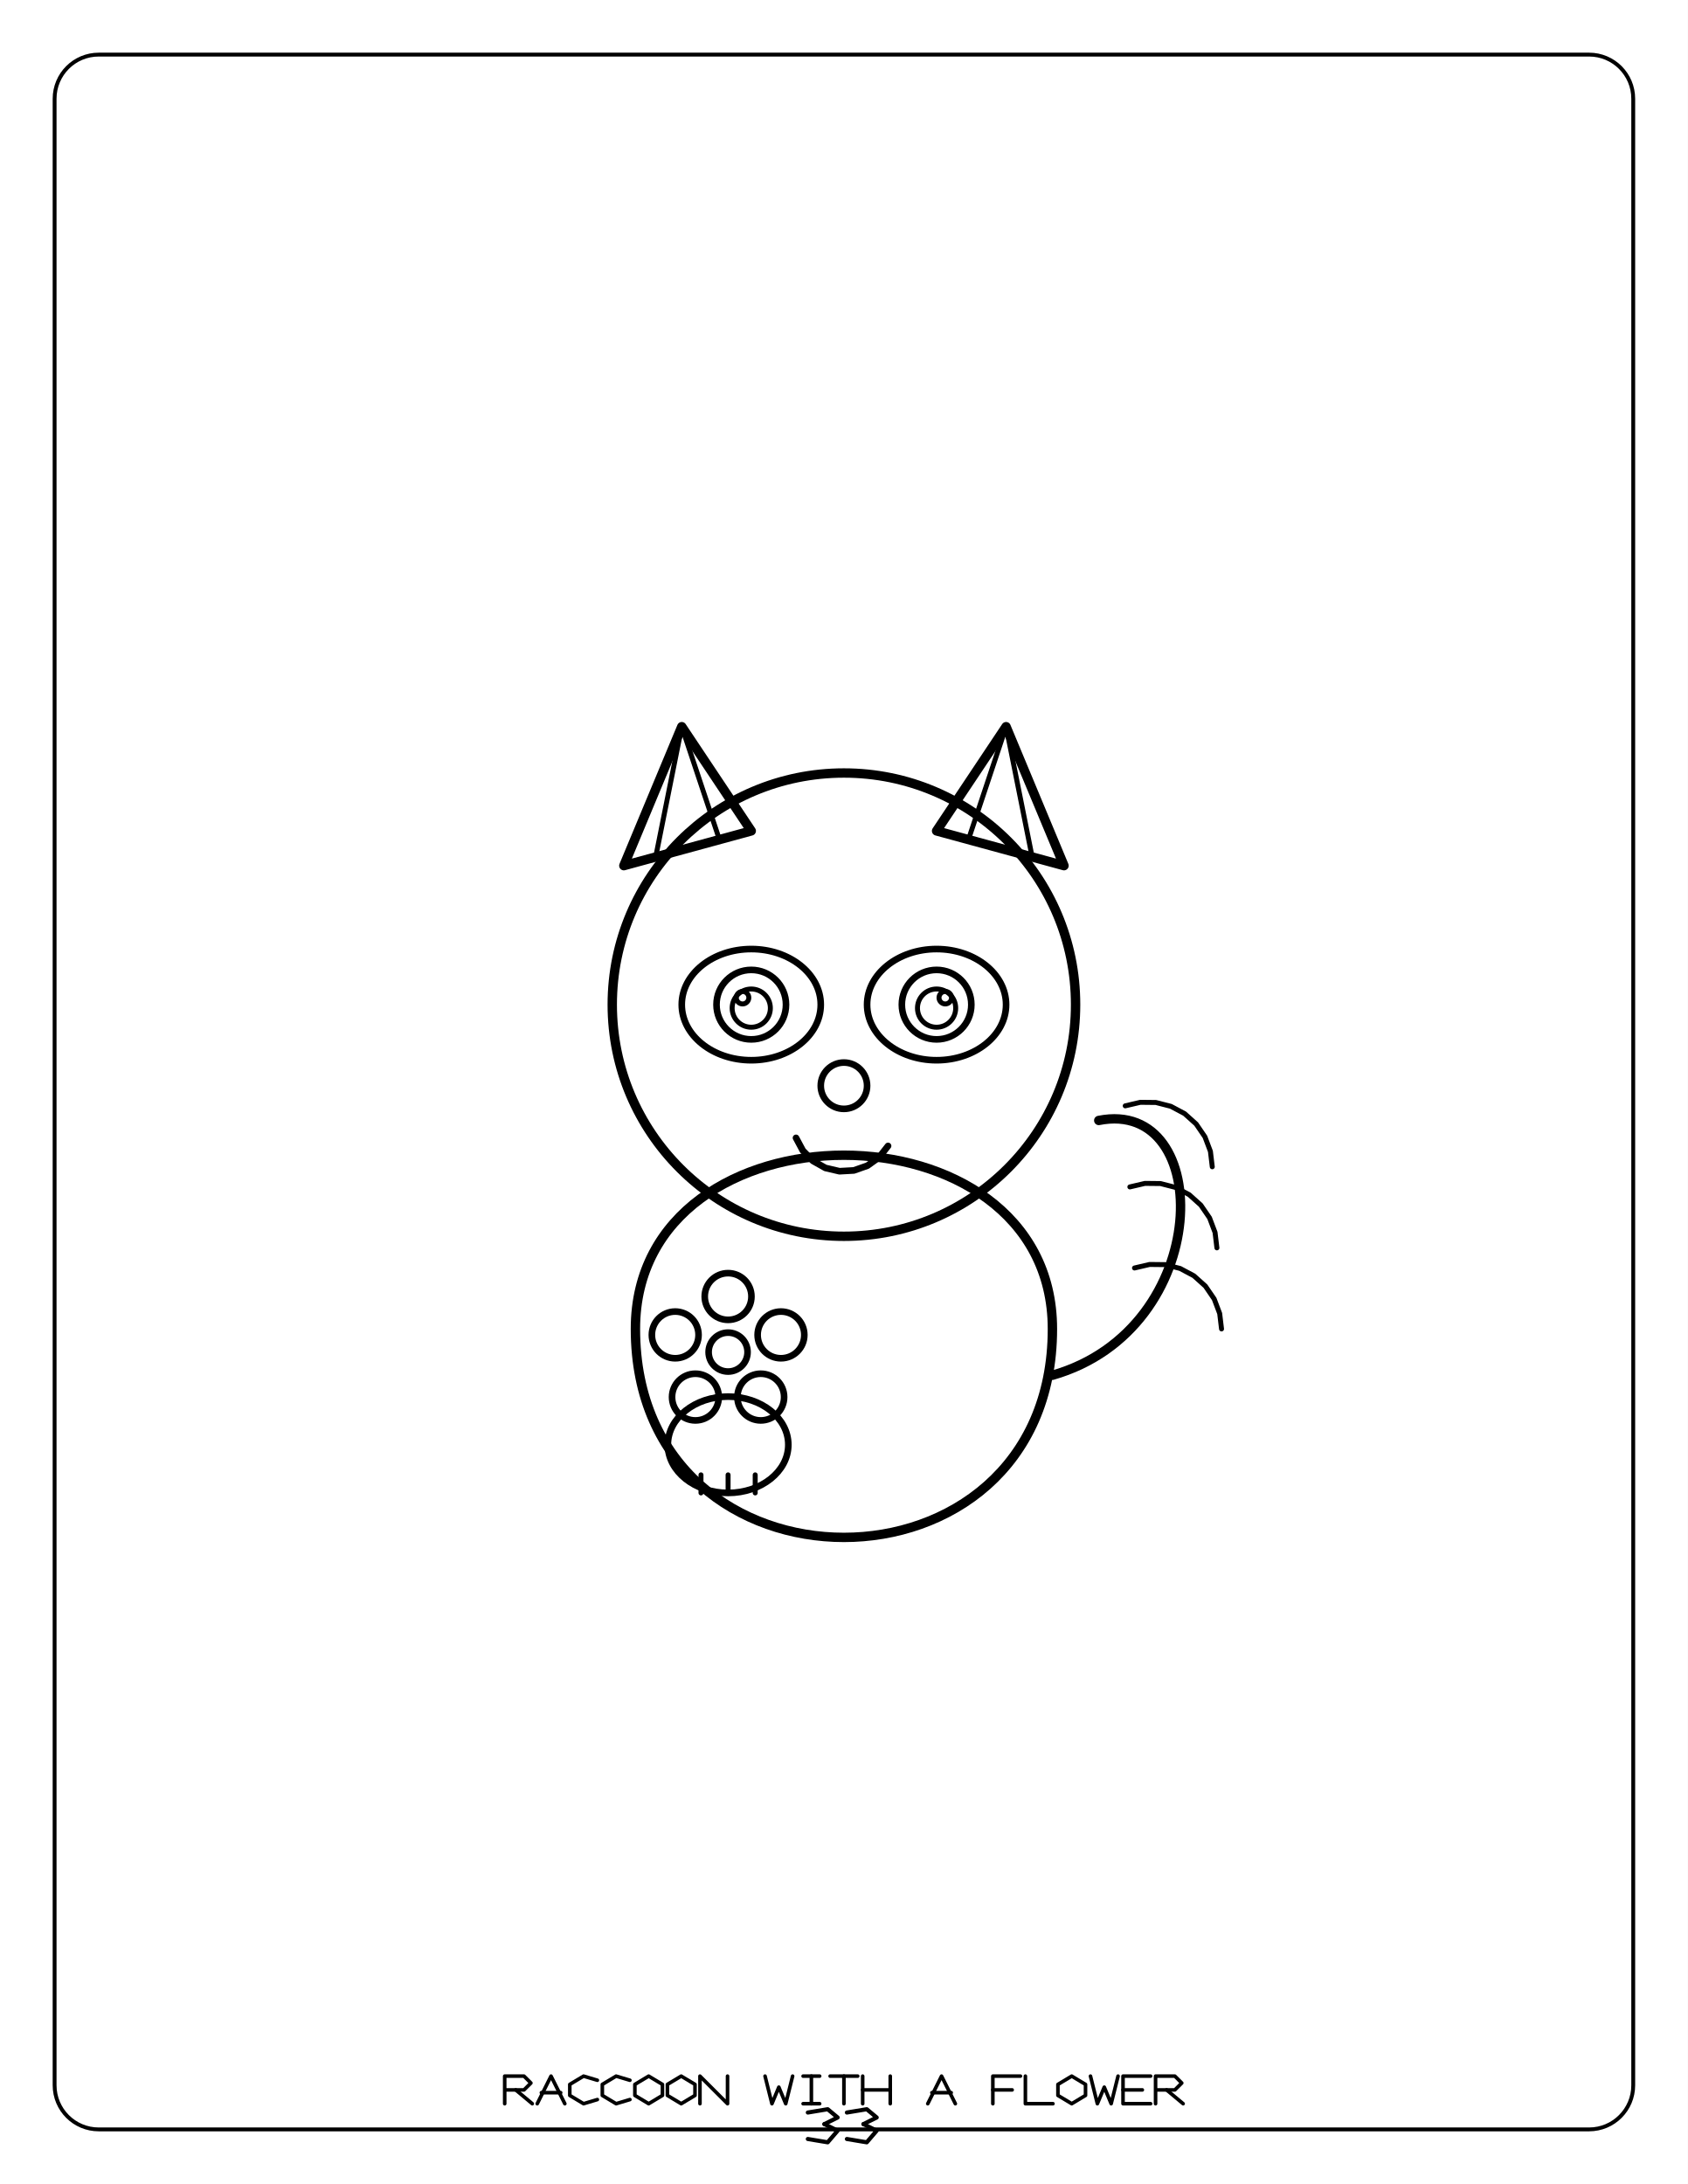
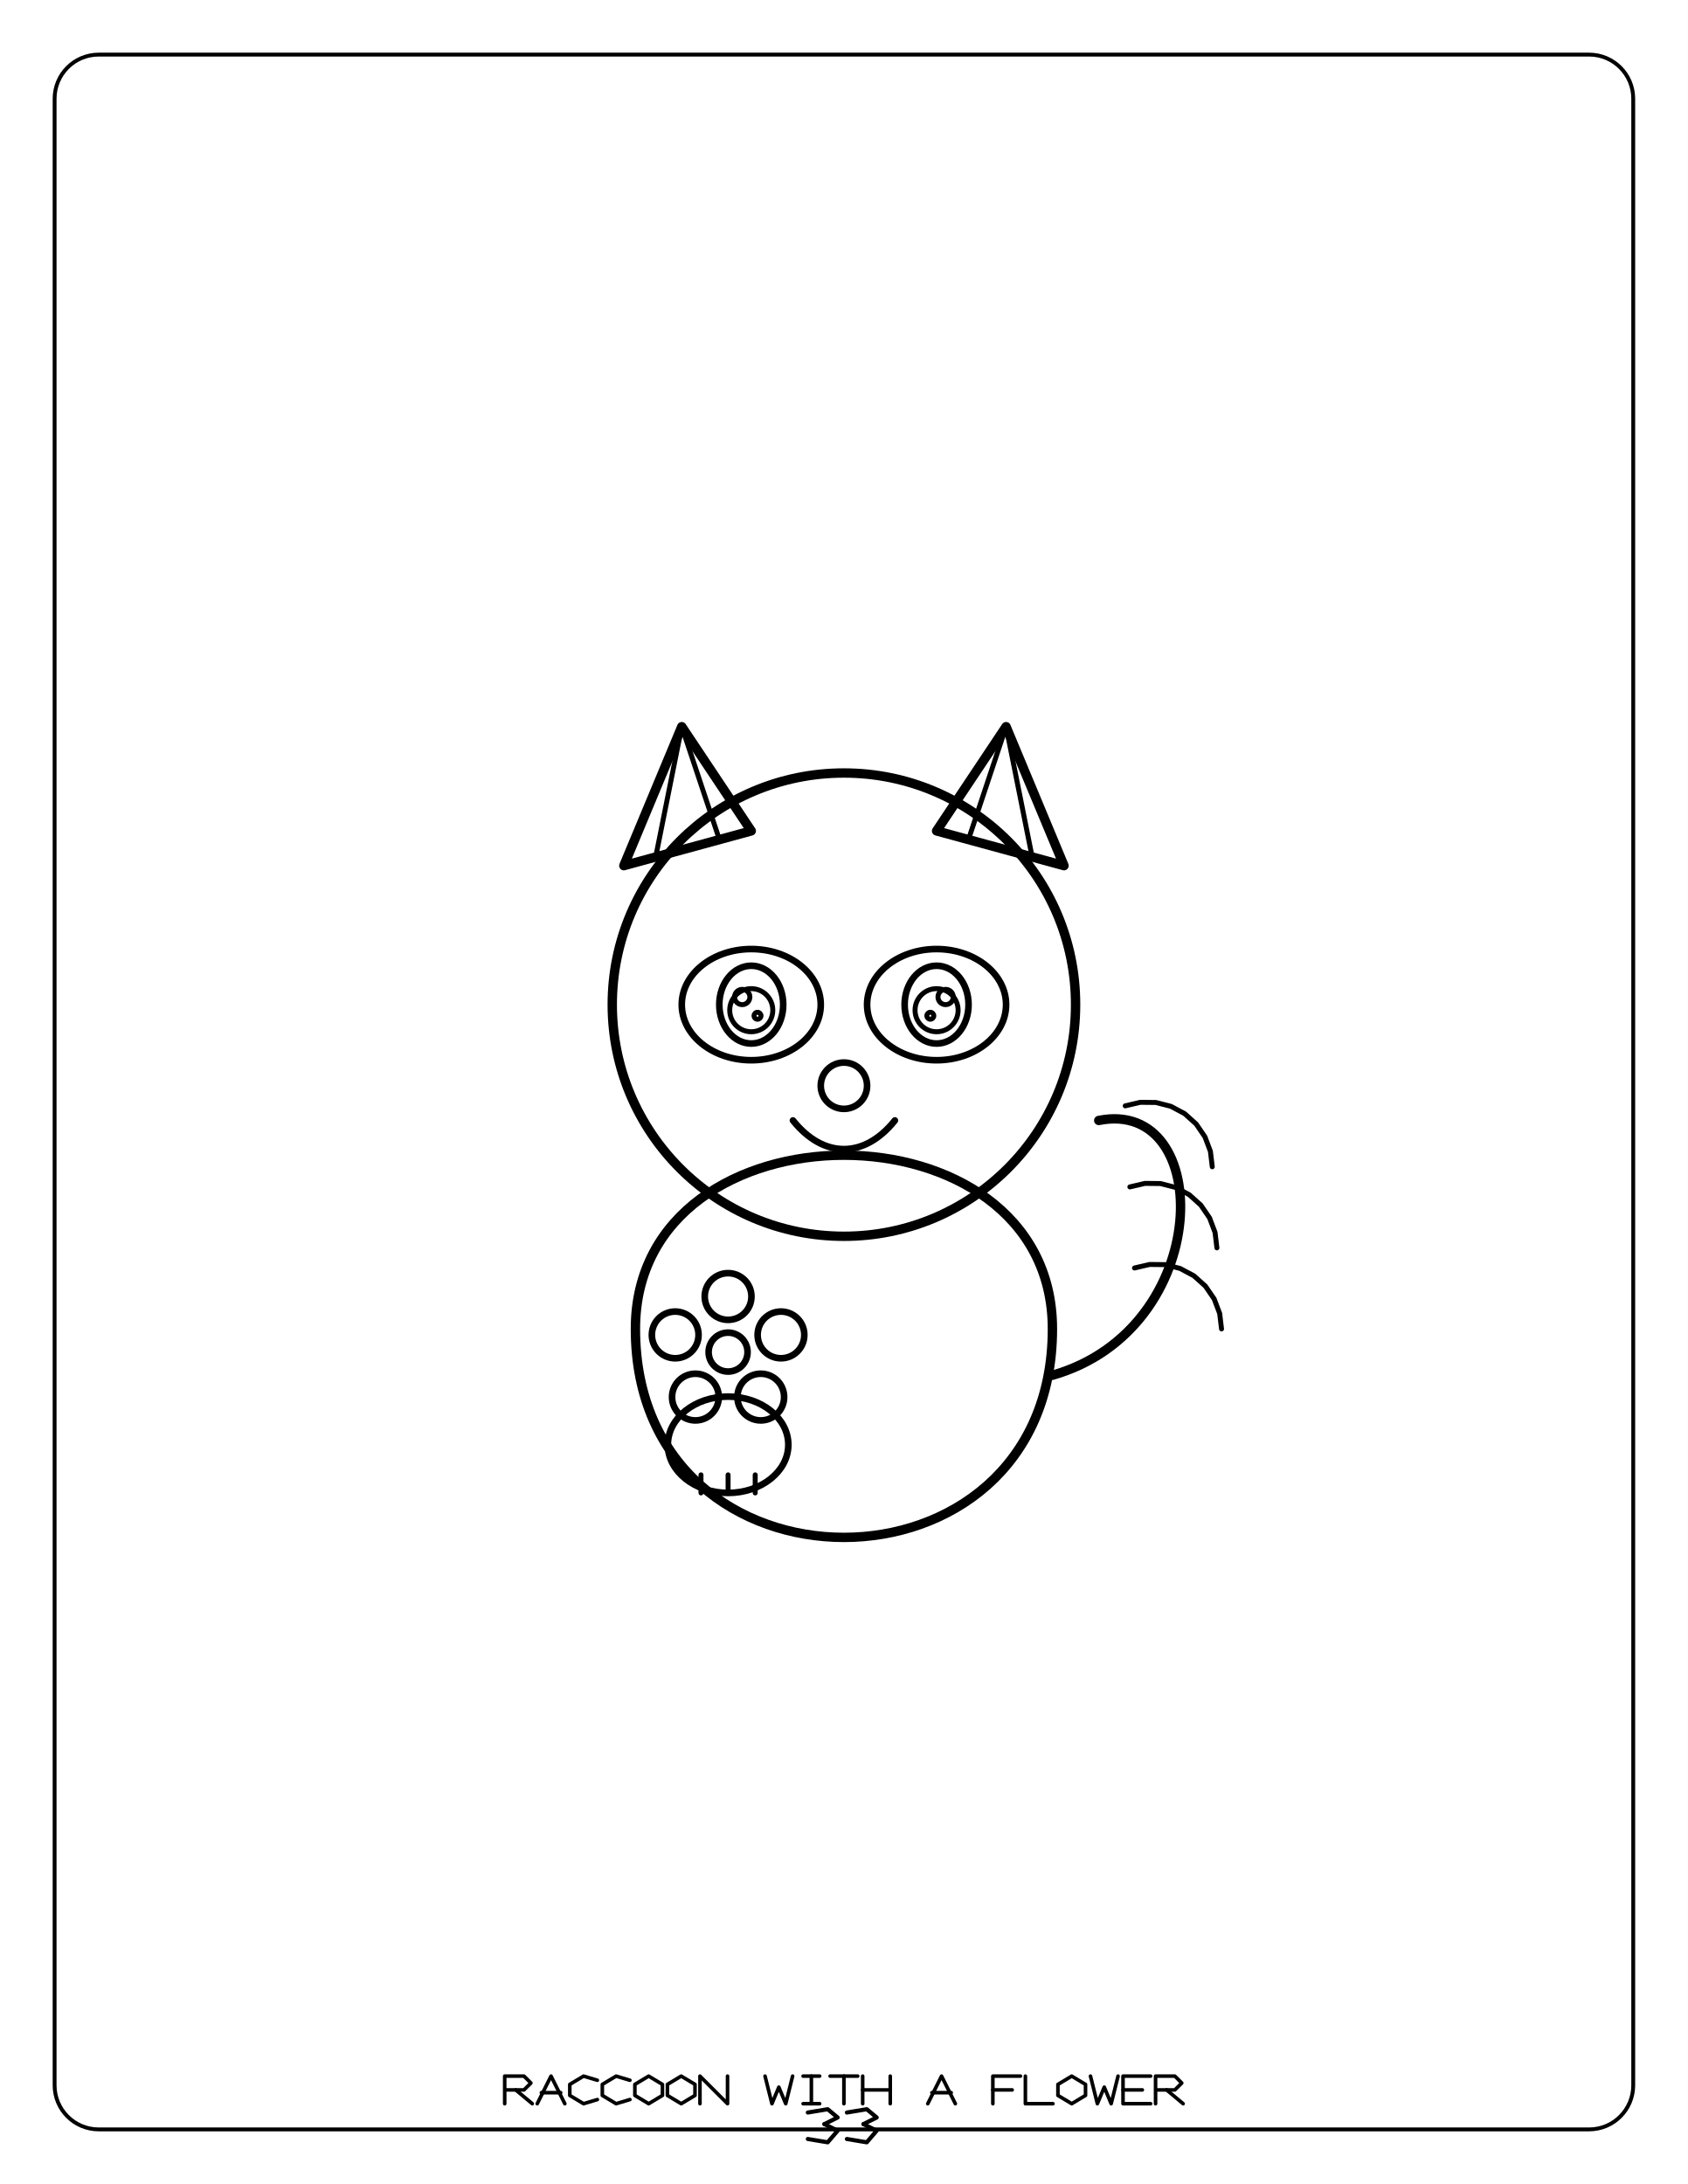
<svg xmlns="http://www.w3.org/2000/svg" width="612" height="792" viewBox="0 0 612 792">
  <rect x="0" y="0" width="612" height="792" fill="white" />
  <path d="M 35.8 19.8 L 576.2 19.8 C 585.04 19.8 592.2 26.96 592.2 35.8 L 592.2 756.2 C 592.2 765.04 585.04 772.2 576.2 772.2 L 35.8 772.2 C 26.96 772.2 19.8 765.04 19.8 756.2 L 19.8 35.8 C 19.8 26.96 26.96 19.8 35.8 19.8 Z" fill="none" stroke="black" stroke-width="1.4" stroke-linecap="round" stroke-linejoin="round" />
  <path d="M 230.4 481.92 C 230.4 582.72 381.6 582.72 381.6 481.92 C 381.6 397.92 230.4 397.92 230.4 481.92 Z" fill="none" stroke="black" stroke-width="3.4" stroke-linecap="round" stroke-linejoin="round" />
  <path d="M 390 364.32 C 390 410.71 352.39 448.32 306 448.32 C 259.61 448.32 222 410.71 222 364.32 C 222 317.93 259.61 280.32 306 280.32 C 352.39 280.32 390 317.93 390 364.32 Z" fill="none" stroke="black" stroke-width="3.4" stroke-linecap="round" stroke-linejoin="round" />
  <path d="M 226.2 313.92 L 247.2 263.52 L 272.4 301.32 Z" fill="none" stroke="black" stroke-width="3.4" stroke-linecap="round" stroke-linejoin="round" />
  <path d="M 237.75 310.77 L 247.2 263.52 L 260.85 304.47" fill="none" stroke="black" stroke-width="1.8" stroke-linecap="round" stroke-linejoin="round" />
  <path d="M 339.6 301.32 L 364.8 263.52 L 385.8 313.92 Z" fill="none" stroke="black" stroke-width="3.4" stroke-linecap="round" stroke-linejoin="round" />
  <path d="M 351.15 304.47 L 364.8 263.52 L 374.25 310.77" fill="none" stroke="black" stroke-width="1.8" stroke-linecap="round" stroke-linejoin="round" />
  <path d="M 297.6 364.32 C 297.6 375.45 286.32 384.48 272.4 384.48 C 258.48 384.48 247.2 375.45 247.2 364.32 C 247.2 353.19 258.48 344.16 272.4 344.16 C 286.32 344.16 297.6 353.19 297.6 364.32 Z" fill="none" stroke="black" stroke-width="2.4" stroke-linecap="round" stroke-linejoin="round" />
  <path d="M 364.8 364.32 C 364.8 375.45 353.52 384.48 339.6 384.48 C 325.68 384.48 314.4 375.45 314.4 364.32 C 314.4 353.19 325.68 344.16 339.6 344.16 C 353.52 344.16 364.8 353.19 364.8 364.32 Z" fill="none" stroke="black" stroke-width="2.4" stroke-linecap="round" stroke-linejoin="round" />
-   <path d="M 285 364.32 C 285 371.28 279.36 376.92 272.4 376.92 C 265.44 376.92 259.8 371.28 259.8 364.32 C 259.8 357.36 265.44 351.72 272.4 351.72 C 279.36 351.72 285 357.36 285 364.32 Z" fill="none" stroke="black" stroke-width="2.4" stroke-linecap="round" stroke-linejoin="round" />
-   <path d="M 279.33 365.58 C 279.33 369.41 276.23 372.51 272.4 372.51 C 268.57 372.51 265.47 369.41 265.47 365.58 C 265.47 361.75 268.57 358.65 272.4 358.65 C 276.23 358.65 279.33 361.75 279.33 365.58 Z" fill="none" stroke="black" stroke-width="1.8" stroke-linecap="round" stroke-linejoin="round" />
-   <path d="M 271.52 361.8 C 271.52 363.05 270.5 364.07 269.25 364.07 C 268 364.07 266.98 363.05 266.98 361.8 C 266.98 360.55 268 359.53 269.25 359.53 C 270.5 359.53 271.52 360.55 271.52 361.8 Z" fill="none" stroke="black" stroke-width="1.8" stroke-linecap="round" stroke-linejoin="round" />
-   <path d="M 352.2 364.32 C 352.2 371.28 346.56 376.92 339.6 376.92 C 332.64 376.92 327 371.28 327 364.32 C 327 357.36 332.64 351.72 339.6 351.72 C 346.56 351.72 352.2 357.36 352.2 364.32 Z" fill="none" stroke="black" stroke-width="2.4" stroke-linecap="round" stroke-linejoin="round" />
-   <path d="M 346.53 365.58 C 346.53 369.41 343.43 372.51 339.6 372.51 C 335.77 372.51 332.67 369.41 332.67 365.58 C 332.67 361.75 335.77 358.65 339.6 358.65 C 343.43 358.65 346.53 361.75 346.53 365.58 Z" fill="none" stroke="black" stroke-width="1.8" stroke-linecap="round" stroke-linejoin="round" />
-   <path d="M 345.02 361.8 C 345.02 363.05 344 364.07 342.75 364.07 C 341.5 364.07 340.48 363.05 340.48 361.8 C 340.48 360.55 341.5 359.53 342.75 359.53 C 344 359.53 345.02 360.55 345.02 361.8 Z" fill="none" stroke="black" stroke-width="1.8" stroke-linecap="round" stroke-linejoin="round" />
+   <path d="M 283.99 364.32 C 283.99 372.11 278.8 378.43 272.4 378.43 C 266 378.43 260.81 372.11 260.81 364.32 C 260.81 356.53 266 350.21 272.4 350.21 C 278.8 350.21 283.99 356.53 283.99 364.32 Z" fill="none" stroke="black" stroke-width="2.4" stroke-linecap="round" stroke-linejoin="round" />
+   <path d="M 280.21 366.34 C 280.21 370.65 276.71 374.15 272.4 374.15 C 268.09 374.15 264.59 370.65 264.59 366.34 C 264.59 362.02 268.09 358.52 272.4 358.52 C 276.71 358.52 280.21 362.02 280.21 366.34 Z" fill="none" stroke="black" stroke-width="1.8" stroke-linecap="round" stroke-linejoin="round" />
+   <path d="M 271.9 361.55 C 271.9 363.08 270.65 364.32 269.12 364.32 C 267.59 364.32 266.35 363.08 266.35 361.55 C 266.35 360.02 267.59 358.78 269.12 358.78 C 270.65 358.78 271.9 360.02 271.9 361.55 Z" fill="none" stroke="black" stroke-width="1.8" stroke-linecap="round" stroke-linejoin="round" />
+   <path d="M 275.93 368.35 C 275.93 369.05 275.36 369.61 274.67 369.61 C 273.97 369.61 273.41 369.05 273.41 368.35 C 273.41 367.66 273.97 367.09 274.67 367.09 C 275.36 367.09 275.93 367.66 275.93 368.35 Z" fill="none" stroke="black" stroke-width="1.8" stroke-linecap="round" stroke-linejoin="round" />
+   <path d="M 351.19 364.32 C 351.19 372.11 346 378.43 339.6 378.43 C 333.2 378.43 328.01 372.11 328.01 364.32 C 328.01 356.53 333.2 350.21 339.6 350.21 C 346 350.21 351.19 356.53 351.19 364.32 Z" fill="none" stroke="black" stroke-width="2.4" stroke-linecap="round" stroke-linejoin="round" />
+   <path d="M 347.41 366.34 C 347.41 370.65 343.91 374.15 339.6 374.15 C 335.29 374.15 331.79 370.65 331.79 366.34 C 331.79 362.02 335.29 358.52 339.6 358.52 C 343.91 358.52 347.41 362.02 347.41 366.34 Z" fill="none" stroke="black" stroke-width="1.8" stroke-linecap="round" stroke-linejoin="round" />
+   <path d="M 345.65 361.55 C 345.65 363.08 344.41 364.32 342.88 364.32 C 341.35 364.32 340.1 363.08 340.1 361.55 C 340.1 360.02 341.35 358.78 342.88 358.78 C 344.41 358.78 345.65 360.02 345.65 361.55 Z" fill="none" stroke="black" stroke-width="1.8" stroke-linecap="round" stroke-linejoin="round" />
+   <path d="M 338.59 368.35 C 338.59 369.05 338.03 369.61 337.33 369.61 C 336.64 369.61 336.07 369.05 336.07 368.35 C 336.07 367.66 336.64 367.09 337.33 367.09 C 338.03 367.09 338.59 367.66 338.59 368.35 Z" fill="none" stroke="black" stroke-width="1.8" stroke-linecap="round" stroke-linejoin="round" />
  <path d="M 314.4 393.72 C 314.4 398.36 310.64 402.12 306 402.12 C 301.36 402.12 297.6 398.36 297.6 393.72 C 297.6 389.08 301.36 385.32 306 385.32 C 310.64 385.32 314.4 389.08 314.4 393.72 Z" fill="none" stroke="black" stroke-width="2.4" stroke-linecap="round" stroke-linejoin="round" />
-   <path d="M 322 415.56 L 318.78 419.67 L 314.53 422.71 L 309.61 424.44 L 304.39 424.73 L 299.3 423.54 L 294.75 420.98 L 291.1 417.25 L 288.63 412.64" fill="none" stroke="black" stroke-width="2.4" stroke-linecap="round" stroke-linejoin="round" />
+   <path d="M 287.52 406.32 C 298.61 420.18 313.39 420.18 324.48 406.32" fill="none" stroke="black" stroke-width="2.4" stroke-linecap="round" stroke-linejoin="round" />
  <path d="M 285.84 523.92 C 285.84 533.57 276.06 541.39 264 541.39 C 251.94 541.39 242.16 533.57 242.16 523.92 C 242.16 514.27 251.94 506.45 264 506.45 C 276.06 506.45 285.84 514.27 285.84 523.92 Z" fill="none" stroke="black" stroke-width="2.4" stroke-linecap="round" stroke-linejoin="round" />
  <path d="M 254.17 534.84 L 254.17 541.39" fill="none" stroke="black" stroke-width="1.8" stroke-linecap="round" stroke-linejoin="round" />
  <path d="M 264 534.84 L 264 541.39" fill="none" stroke="black" stroke-width="1.8" stroke-linecap="round" stroke-linejoin="round" />
  <path d="M 273.83 534.84 L 273.83 541.39" fill="none" stroke="black" stroke-width="1.8" stroke-linecap="round" stroke-linejoin="round" />
  <path d="M 271.06 490.32 C 271.06 494.22 267.9 497.38 264 497.38 C 260.1 497.38 256.94 494.22 256.94 490.32 C 256.94 486.42 260.1 483.26 264 483.26 C 267.9 483.26 271.06 486.42 271.06 490.32 Z" fill="none" stroke="black" stroke-width="2.4" stroke-linecap="round" stroke-linejoin="round" />
  <path d="M 272.47 470.16 C 272.47 474.84 268.68 478.63 264 478.63 C 259.32 478.63 255.53 474.84 255.53 470.16 C 255.53 465.48 259.32 461.69 264 461.69 C 268.68 461.69 272.47 465.48 272.47 470.16 Z" fill="none" stroke="black" stroke-width="2.4" stroke-linecap="round" stroke-linejoin="round" />
  <path d="M 291.64 484.09 C 291.64 488.77 287.85 492.56 283.17 492.56 C 278.5 492.56 274.71 488.77 274.71 484.09 C 274.71 479.41 278.5 475.62 283.17 475.62 C 287.85 475.62 291.64 479.41 291.64 484.09 Z" fill="none" stroke="black" stroke-width="2.4" stroke-linecap="round" stroke-linejoin="round" />
  <path d="M 284.32 506.63 C 284.32 511.31 280.53 515.1 275.85 515.1 C 271.17 515.1 267.38 511.31 267.38 506.63 C 267.38 501.95 271.17 498.16 275.85 498.16 C 280.53 498.16 284.32 501.95 284.32 506.63 Z" fill="none" stroke="black" stroke-width="2.4" stroke-linecap="round" stroke-linejoin="round" />
  <path d="M 260.62 506.63 C 260.62 511.31 256.83 515.1 252.15 515.1 C 247.47 515.1 243.68 511.31 243.68 506.63 C 243.68 501.95 247.47 498.16 252.15 498.16 C 256.83 498.16 260.62 501.95 260.62 506.63 Z" fill="none" stroke="black" stroke-width="2.4" stroke-linecap="round" stroke-linejoin="round" />
  <path d="M 253.29 484.09 C 253.29 488.77 249.5 492.56 244.83 492.56 C 240.15 492.56 236.36 488.77 236.36 484.09 C 236.36 479.41 240.15 475.62 244.83 475.62 C 249.5 475.62 253.29 479.41 253.29 484.09 Z" fill="none" stroke="black" stroke-width="2.4" stroke-linecap="round" stroke-linejoin="round" />
  <path d="M 381.6 498.72 C 440.4 481.92 440.4 397.92 398.4 406.32" fill="none" stroke="black" stroke-width="3.4" stroke-linecap="round" stroke-linejoin="round" />
  <path d="M 411.36 459.82 L 416.84 458.54 L 422.47 458.6 L 427.92 460 L 432.89 462.65 L 437.08 466.41 L 440.26 471.06 L 442.25 476.33 L 442.92 481.92" fill="none" stroke="black" stroke-width="1.8" stroke-linecap="round" stroke-linejoin="round" />
  <path d="M 409.68 430.42 L 415.16 429.14 L 420.79 429.2 L 426.24 430.6 L 431.21 433.25 L 435.4 437.01 L 438.58 441.66 L 440.57 446.93 L 441.24 452.52" fill="none" stroke="black" stroke-width="1.8" stroke-linecap="round" stroke-linejoin="round" />
  <path d="M 408 401.02 L 413.48 399.74 L 419.11 399.8 L 424.56 401.2 L 429.53 403.85 L 433.72 407.61 L 436.9 412.26 L 438.89 417.53 L 439.56 423.12" fill="none" stroke="black" stroke-width="1.8" stroke-linecap="round" stroke-linejoin="round" />
  <path d="M 183 762.88 L 183 752.88 L 190 752.88 L 192.5 755.38 L 190 757.88 L 183 757.88" fill="none" stroke="black" stroke-width="1.3" stroke-linecap="round" stroke-linejoin="round" />
  <path d="M 187 757.88 L 193 762.88" fill="none" stroke="black" stroke-width="1.3" stroke-linecap="round" stroke-linejoin="round" />
  <path d="M 194.8 762.88 L 199.8 752.88 L 204.8 762.88" fill="none" stroke="black" stroke-width="1.3" stroke-linecap="round" stroke-linejoin="round" />
  <path d="M 196.3 758.88 L 203.3 758.88" fill="none" stroke="black" stroke-width="1.3" stroke-linecap="round" stroke-linejoin="round" />
  <path d="M 216.6 754.38 L 211.6 752.88 L 206.6 755.88 L 206.6 759.88 L 211.6 762.88 L 216.6 761.38" fill="none" stroke="black" stroke-width="1.3" stroke-linecap="round" stroke-linejoin="round" />
  <path d="M 228.4 754.38 L 223.4 752.88 L 218.4 755.88 L 218.4 759.88 L 223.4 762.88 L 228.4 761.38" fill="none" stroke="black" stroke-width="1.3" stroke-linecap="round" stroke-linejoin="round" />
  <path d="M 235.2 752.88 L 230.2 755.88 L 230.2 759.88 L 235.2 762.88 L 240.2 759.88 L 240.2 755.88 L 235.2 752.88" fill="none" stroke="black" stroke-width="1.3" stroke-linecap="round" stroke-linejoin="round" />
  <path d="M 247 752.88 L 242 755.88 L 242 759.88 L 247 762.88 L 252 759.88 L 252 755.88 L 247 752.88" fill="none" stroke="black" stroke-width="1.3" stroke-linecap="round" stroke-linejoin="round" />
  <path d="M 253.8 762.88 L 253.8 752.88 L 263.8 762.88 L 263.8 752.88" fill="none" stroke="black" stroke-width="1.3" stroke-linecap="round" stroke-linejoin="round" />
  <path d="M 277.4 752.88 L 279.9 762.88 L 282.4 756.88 L 284.9 762.88 L 287.4 752.88" fill="none" stroke="black" stroke-width="1.3" stroke-linecap="round" stroke-linejoin="round" />
  <path d="M 294.2 762.88 L 294.2 752.88" fill="none" stroke="black" stroke-width="1.3" stroke-linecap="round" stroke-linejoin="round" />
  <path d="M 291.2 752.88 L 297.2 752.88" fill="none" stroke="black" stroke-width="1.3" stroke-linecap="round" stroke-linejoin="round" />
  <path d="M 291.2 762.88 L 297.2 762.88" fill="none" stroke="black" stroke-width="1.3" stroke-linecap="round" stroke-linejoin="round" />
  <path d="M 301 752.88 L 311 752.88" fill="none" stroke="black" stroke-width="1.3" stroke-linecap="round" stroke-linejoin="round" />
  <path d="M 306 752.88 L 306 762.88" fill="none" stroke="black" stroke-width="1.3" stroke-linecap="round" stroke-linejoin="round" />
  <path d="M 312.8 762.88 L 312.8 752.88" fill="none" stroke="black" stroke-width="1.3" stroke-linecap="round" stroke-linejoin="round" />
  <path d="M 322.8 762.88 L 322.8 752.88" fill="none" stroke="black" stroke-width="1.3" stroke-linecap="round" stroke-linejoin="round" />
  <path d="M 312.8 757.88 L 322.8 757.88" fill="none" stroke="black" stroke-width="1.3" stroke-linecap="round" stroke-linejoin="round" />
  <path d="M 336.4 762.88 L 341.4 752.88 L 346.4 762.88" fill="none" stroke="black" stroke-width="1.3" stroke-linecap="round" stroke-linejoin="round" />
  <path d="M 337.9 758.88 L 344.9 758.88" fill="none" stroke="black" stroke-width="1.3" stroke-linecap="round" stroke-linejoin="round" />
  <path d="M 370 752.88 L 360 752.88 L 360 762.88" fill="none" stroke="black" stroke-width="1.3" stroke-linecap="round" stroke-linejoin="round" />
  <path d="M 360 757.88 L 367 757.88" fill="none" stroke="black" stroke-width="1.3" stroke-linecap="round" stroke-linejoin="round" />
  <path d="M 371.8 752.88 L 371.8 762.88 L 381.8 762.88" fill="none" stroke="black" stroke-width="1.3" stroke-linecap="round" stroke-linejoin="round" />
  <path d="M 388.6 752.88 L 383.6 755.88 L 383.6 759.88 L 388.6 762.88 L 393.6 759.88 L 393.6 755.88 L 388.6 752.88" fill="none" stroke="black" stroke-width="1.3" stroke-linecap="round" stroke-linejoin="round" />
  <path d="M 395.4 752.88 L 397.9 762.88 L 400.4 756.88 L 402.9 762.88 L 405.4 752.88" fill="none" stroke="black" stroke-width="1.3" stroke-linecap="round" stroke-linejoin="round" />
  <path d="M 417.2 752.88 L 407.2 752.88 L 407.2 762.88 L 417.2 762.88" fill="none" stroke="black" stroke-width="1.3" stroke-linecap="round" stroke-linejoin="round" />
  <path d="M 407.2 757.88 L 414.2 757.88" fill="none" stroke="black" stroke-width="1.3" stroke-linecap="round" stroke-linejoin="round" />
  <path d="M 419 762.88 L 419 752.88 L 426 752.88 L 428.5 755.38 L 426 757.88 L 419 757.88" fill="none" stroke="black" stroke-width="1.3" stroke-linecap="round" stroke-linejoin="round" />
  <path d="M 423 757.88 L 429 762.88" fill="none" stroke="black" stroke-width="1.3" stroke-linecap="round" stroke-linejoin="round" />
  <path d="M 292.92 766.08 L 300.12 764.88 L 303.72 767.88 L 298.92 770.28" fill="none" stroke="black" stroke-width="1.5" stroke-linecap="round" stroke-linejoin="round" />
  <path d="M 298.92 770.28 L 303.72 772.68 L 300.12 776.88 L 292.92 775.68" fill="none" stroke="black" stroke-width="1.5" stroke-linecap="round" stroke-linejoin="round" />
  <path d="M 307.08 766.08 L 314.28 764.88 L 317.88 767.88 L 313.08 770.28" fill="none" stroke="black" stroke-width="1.5" stroke-linecap="round" stroke-linejoin="round" />
  <path d="M 313.08 770.28 L 317.88 772.68 L 314.28 776.88 L 307.08 775.68" fill="none" stroke="black" stroke-width="1.5" stroke-linecap="round" stroke-linejoin="round" />
</svg>
